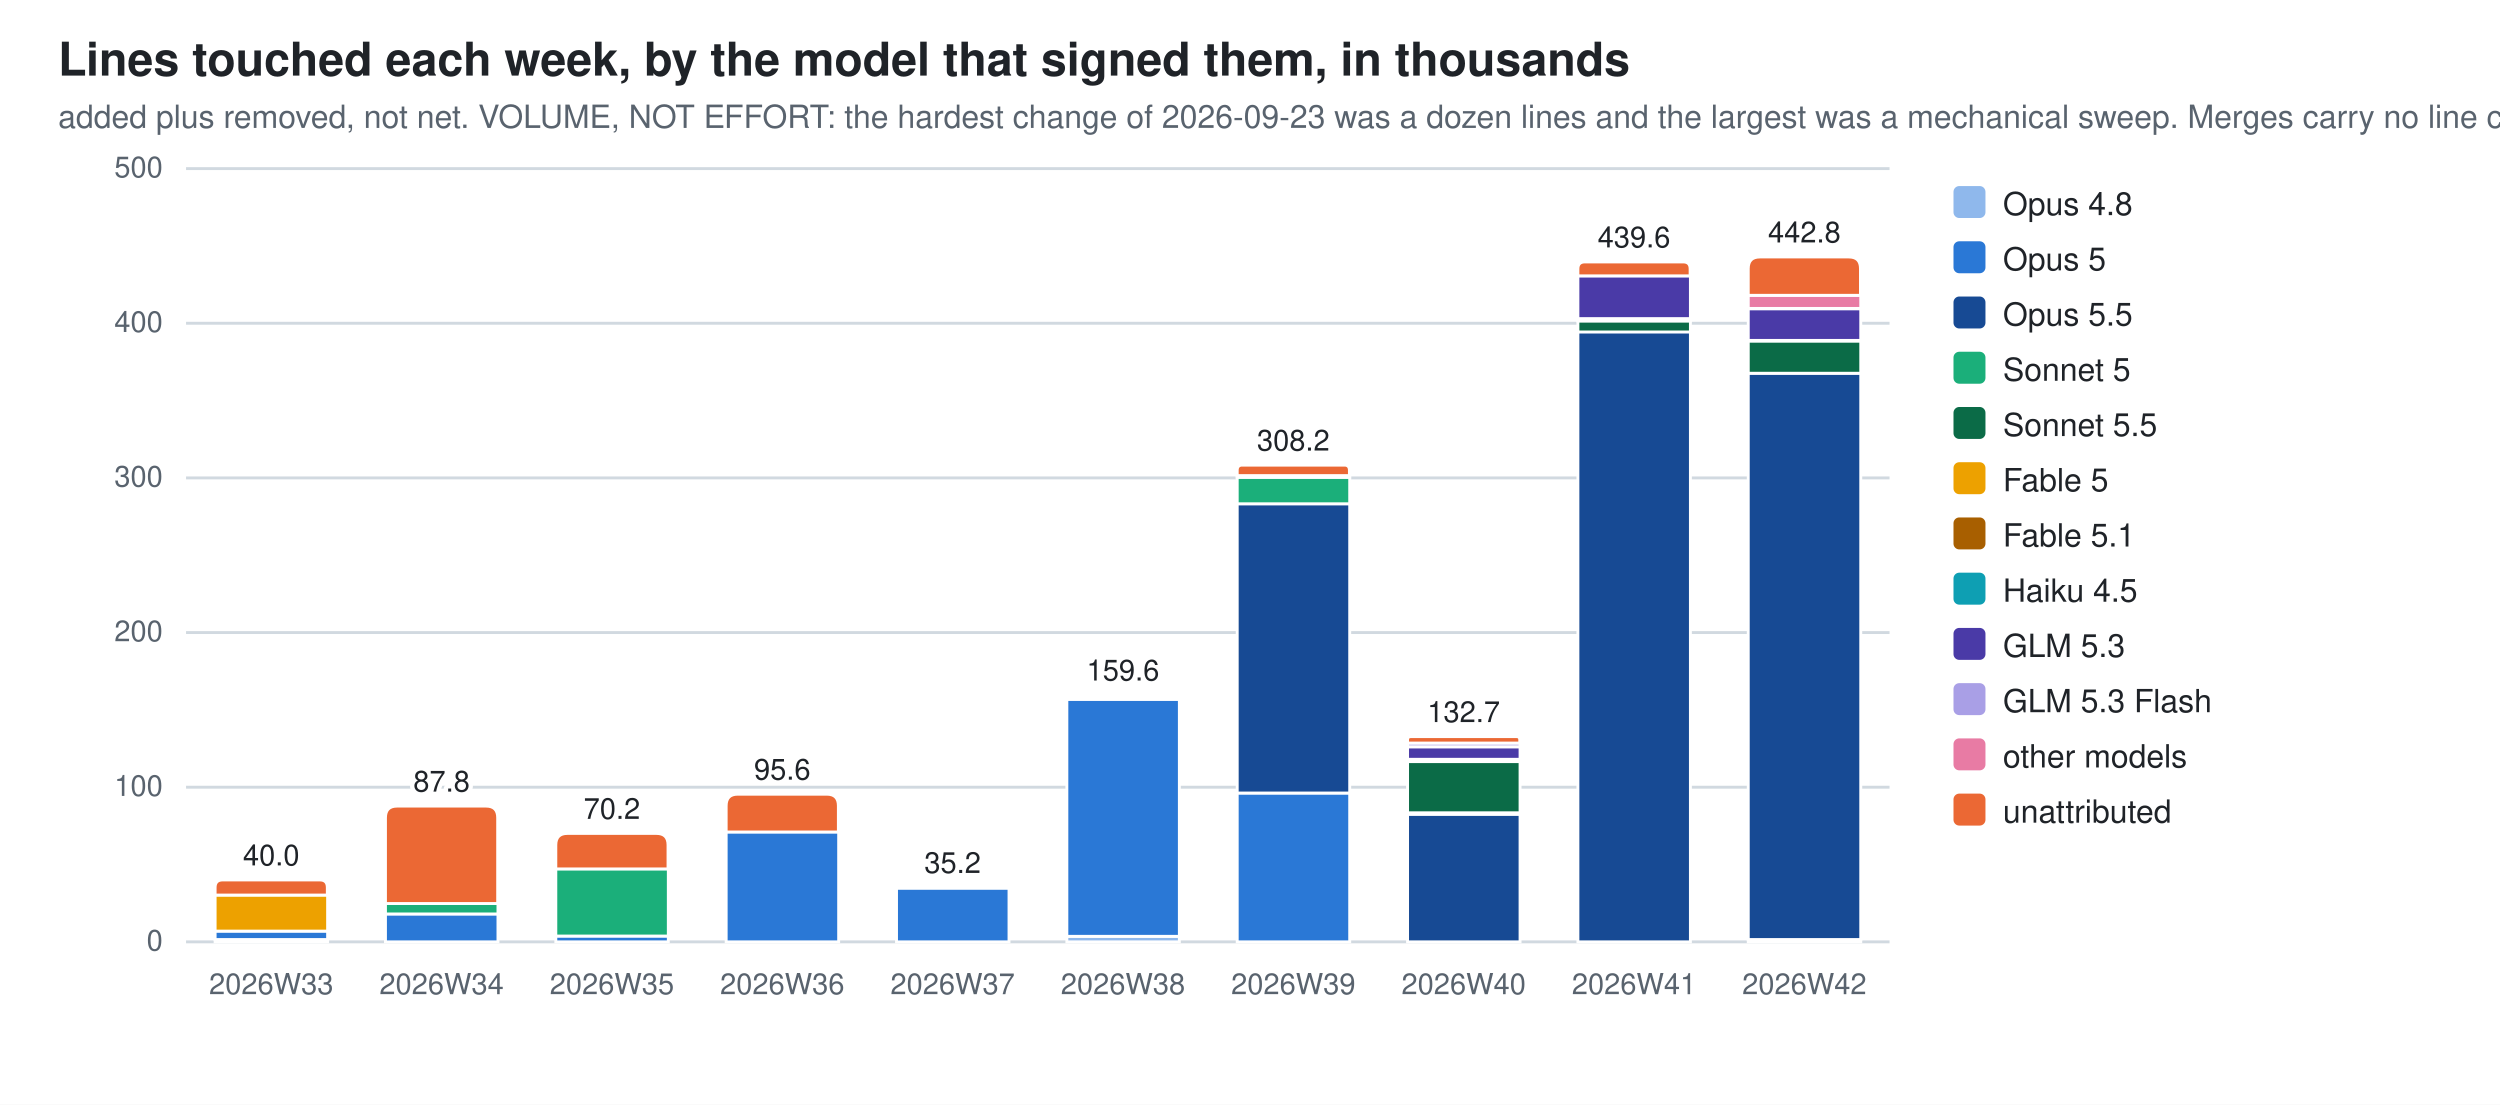
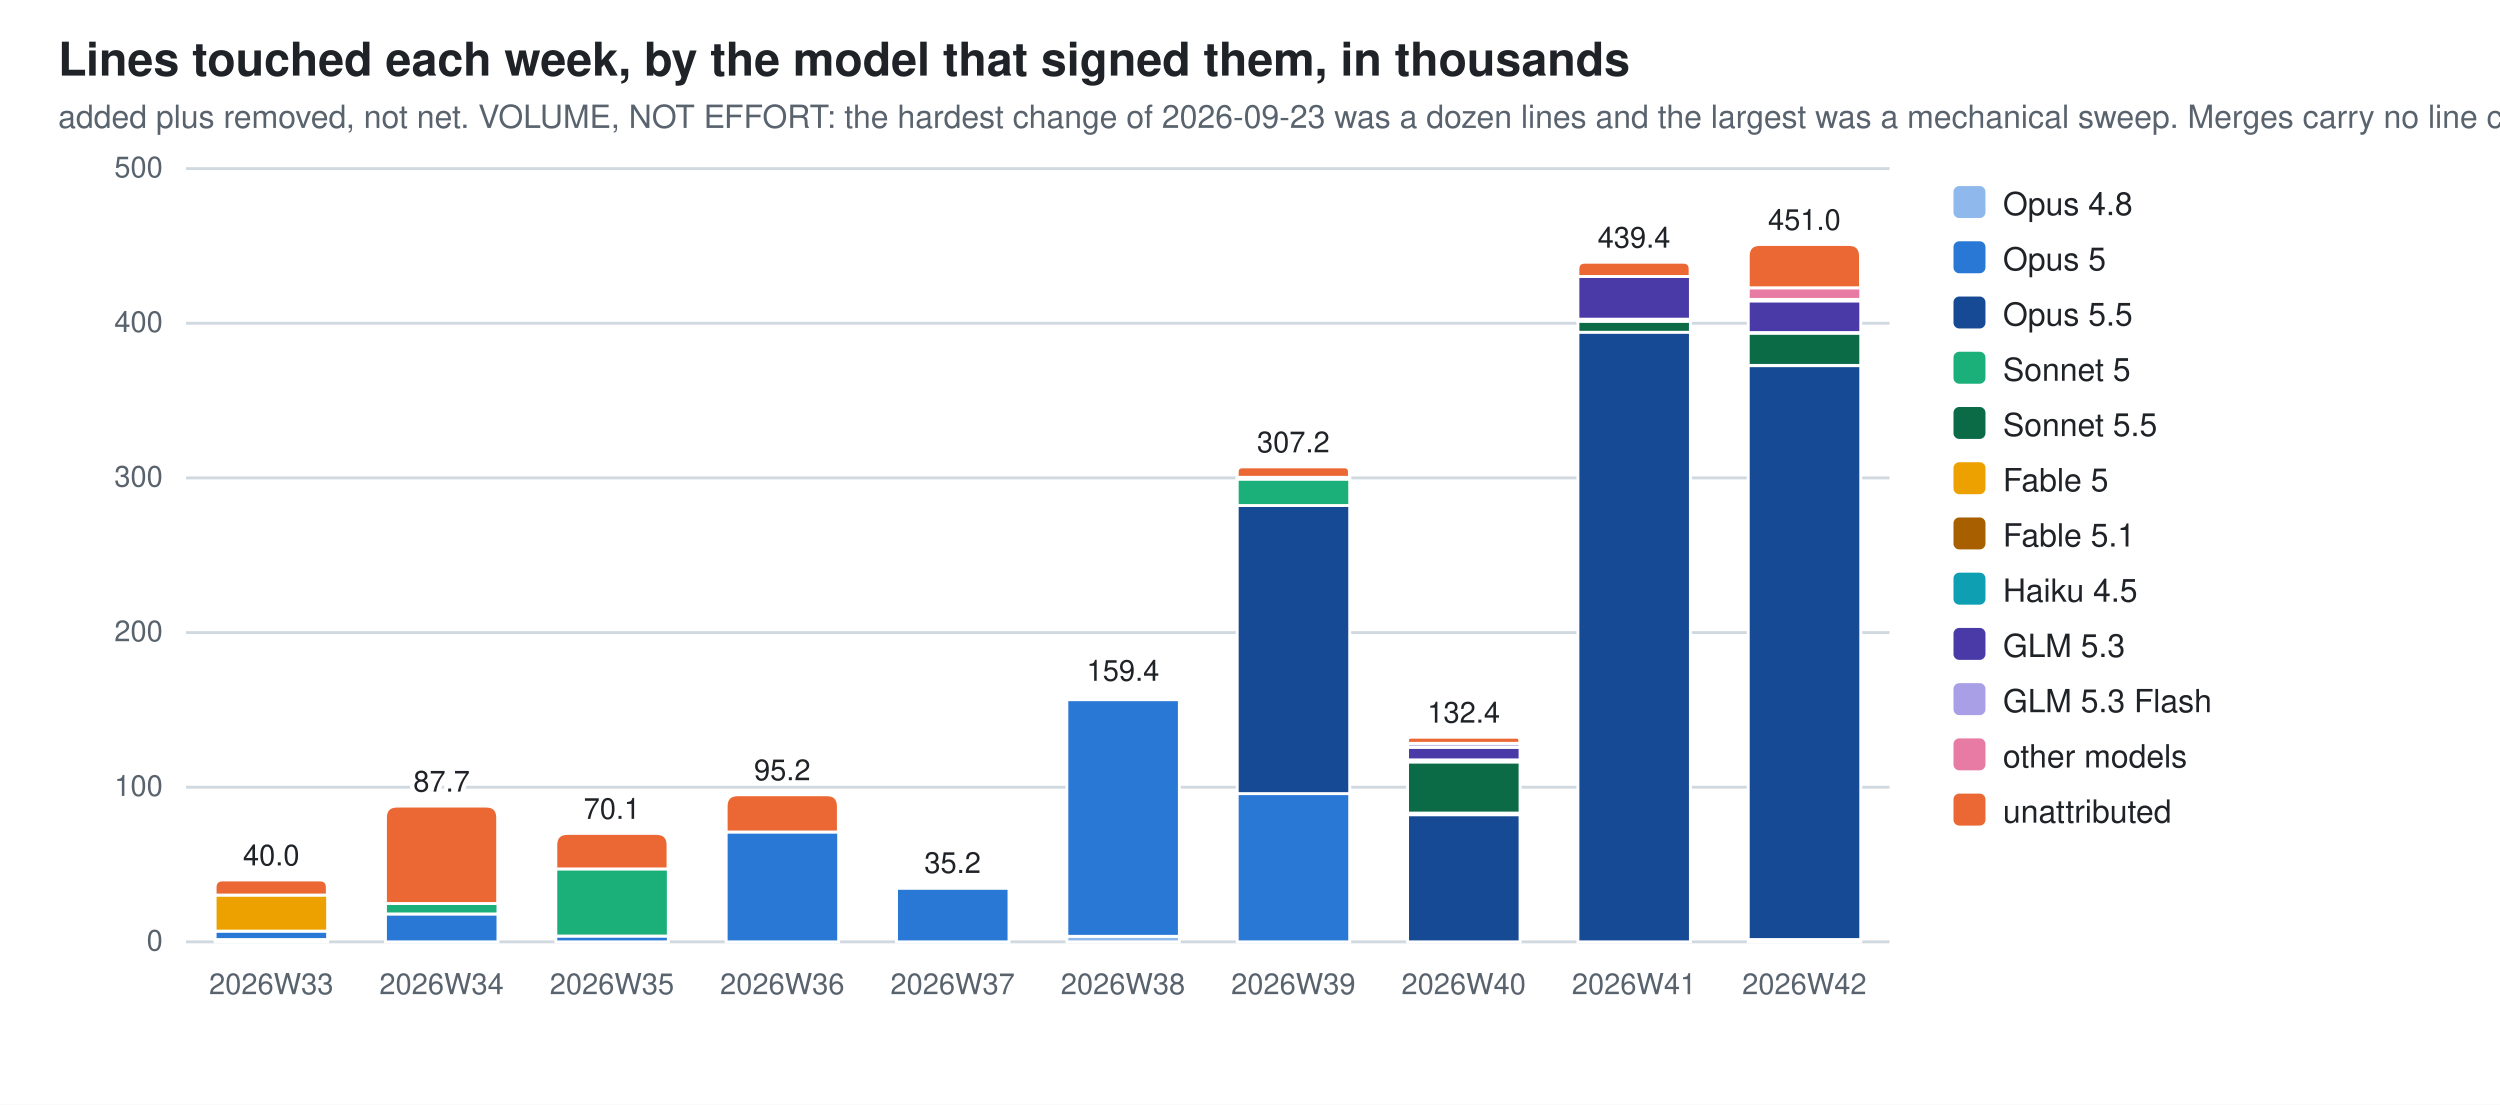
<svg xmlns="http://www.w3.org/2000/svg" width="860" height="380" viewBox="0 0 860 380" role="img" aria-label="Lines touched each week, by the model that signed them, in thousands">
  <style>
  .bg{fill:#ffffff} .fg{fill:#1f2328} .mut{fill:#59636e} .grid{stroke:#d1d9e0}
  .seg{stroke:#ffffff;stroke-width:1}
  .val{paint-order:stroke;stroke:#ffffff;stroke-width:3px;stroke-linejoin:round}
  .c0{fill:#8fb8ec}  .c1{fill:#2a78d6}  .c2{fill:#174a94}  .c3{fill:#1baf7a}  .c4{fill:#0b6b47}  .c5{fill:#eda100}  .c6{fill:#a85f00}  .c7{fill:#0e9fb3}  .c8{fill:#4a3aa7}  .c9{fill:#a99fe6}  .c10{fill:#e87ba4}  .c11{fill:#eb6834}
  @media (prefers-color-scheme: dark){
    .bg{fill:#0d1117} .fg{fill:#e6edf3} .mut{fill:#9198a1} .grid{stroke:#30363d}
    .seg{stroke:#0d1117} .val{stroke:#0d1117} .c0{fill:#2c5ea8} .c1{fill:#3987e5} .c2{fill:#7db3f5} .c3{fill:#199e70} .c4{fill:#58d0a2} .c5{fill:#c98500} .c6{fill:#f2c75c} .c7{fill:#2bb5c9} .c8{fill:#9085e9} .c9{fill:#5848b8} .c10{fill:#d55181} .c11{fill:#d95926}}
  text{font-family:-apple-system,BlinkMacSystemFont,"Segoe UI",Helvetica,Arial,sans-serif}
</style>
  <rect class="bg" width="860" height="380" />
  <text class="fg" x="20" y="26" font-size="16" font-weight="600">Lines touched each week, by the model that signed them, in thousands</text>
  <text class="mut" x="20" y="44" font-size="11">added plus removed, not net. VOLUME, NOT EFFORT: the hardest change of 2026-09-23 was a dozen lines and the largest was a mechanical sweep. Merges carry no line count</text>
  <line class="grid" x1="64" y1="324.0" x2="650.0" y2="324.0" stroke-width="1" />
  <text class="mut" x="56" y="327.0" font-size="10" text-anchor="end">0</text>
  <line class="grid" x1="64" y1="270.8" x2="650.0" y2="270.8" stroke-width="1" />
  <text class="mut" x="56" y="273.8" font-size="10" text-anchor="end">100</text>
  <line class="grid" x1="64" y1="217.6" x2="650.0" y2="217.6" stroke-width="1" />
  <text class="mut" x="56" y="220.6" font-size="10" text-anchor="end">200</text>
  <line class="grid" x1="64" y1="164.4" x2="650.0" y2="164.4" stroke-width="1" />
  <text class="mut" x="56" y="167.4" font-size="10" text-anchor="end">300</text>
  <line class="grid" x1="64" y1="111.2" x2="650.0" y2="111.2" stroke-width="1" />
  <text class="mut" x="56" y="114.2" font-size="10" text-anchor="end">400</text>
  <line class="grid" x1="64" y1="58.0" x2="650.0" y2="58.0" stroke-width="1" />
  <text class="mut" x="56" y="61.0" font-size="10" text-anchor="end">500</text>
  <rect class="seg c0" x="74.0" y="323.2" width="38.7" height="0.8" />
  <rect class="seg c1" x="74.0" y="320.3" width="38.7" height="2.9" />
  <rect class="seg c5" x="74.0" y="307.9" width="38.7" height="12.4" />
  <path class="seg c11" d="M74.0,307.9 V305.3 Q74.0,302.7 76.6,302.7 H110.0 Q112.6,302.7 112.6,305.3 V307.9 Z" />
  <text class="mut" x="93.3" y="342" font-size="10" text-anchor="middle">2026W33</text>
  <text class="fg val" x="93.3" y="297.7" font-size="10" text-anchor="middle">40.0</text>
  <rect class="seg c1" x="132.6" y="314.4" width="38.7" height="9.6" />
  <rect class="seg c3" x="132.6" y="310.8" width="38.7" height="3.6" />
  <path class="seg c11" d="M132.6,310.8 V281.3 Q132.6,277.3 136.6,277.3 H167.2 Q171.2,277.3 171.2,281.3 V310.8 Z" />
  <text class="mut" x="151.9" y="342" font-size="10" text-anchor="middle">2026W34</text>
-   <text class="fg val" x="151.9" y="272.3" font-size="10" text-anchor="middle">87.8</text>
+   <text class="fg val" x="151.9" y="272.3" font-size="10" text-anchor="middle">87.7</text>
  <rect class="seg c1" x="191.2" y="322.0" width="38.7" height="2.0" />
  <rect class="seg c3" x="191.2" y="298.9" width="38.7" height="23.1" />
  <path class="seg c11" d="M191.2,298.9 V290.7 Q191.2,286.7 195.2,286.7 H225.8 Q229.8,286.7 229.8,290.7 V298.9 Z" />
  <text class="mut" x="210.5" y="342" font-size="10" text-anchor="middle">2026W35</text>
-   <text class="fg val" x="210.5" y="281.7" font-size="10" text-anchor="middle">70.2</text>
+   <text class="fg val" x="210.5" y="281.7" font-size="10" text-anchor="middle">70.1</text>
  <rect class="seg c1" x="249.8" y="286.2" width="38.7" height="37.8" />
-   <path class="seg c11" d="M249.8,286.2 V277.2 Q249.8,273.2 253.8,273.2 H284.4 Q288.4,273.2 288.4,277.2 V286.2 Z" />
+   <path class="seg c11" d="M249.8,286.2 V277.4 Q249.8,273.4 253.8,273.4 H284.4 Q288.4,273.4 288.4,277.4 V286.2 Z" />
  <text class="mut" x="269.1" y="342" font-size="10" text-anchor="middle">2026W36</text>
-   <text class="fg val" x="269.1" y="268.2" font-size="10" text-anchor="middle">95.6</text>
+   <text class="fg val" x="269.1" y="268.4" font-size="10" text-anchor="middle">95.2</text>
  <rect class="seg c1" x="308.4" y="305.5" width="38.7" height="18.5" />
  <path class="seg c11" d="M308.4,305.5 V305.4 Q308.4,305.3 308.5,305.3 H346.9 Q347.0,305.3 347.0,305.4 V305.5 Z" />
  <text class="mut" x="327.7" y="342" font-size="10" text-anchor="middle">2026W37</text>
  <text class="fg val" x="327.7" y="300.3" font-size="10" text-anchor="middle">35.2</text>
  <rect class="seg c0" x="367.0" y="322.1" width="38.7" height="1.9" />
-   <rect class="seg c1" x="367.0" y="240.6" width="38.7" height="81.5" />
-   <rect class="seg c6" x="367.0" y="239.8" width="38.7" height="0.7" />
-   <path class="seg c11" d="M367.0,239.8 V239.5 Q367.0,239.1 367.3,239.1 H405.3 Q405.6,239.1 405.6,239.5 V239.8 Z" />
+   <rect class="seg c1" x="367.0" y="240.7" width="38.7" height="81.4" />
+   <rect class="seg c6" x="367.0" y="239.9" width="38.7" height="0.7" />
+   <path class="seg c11" d="M367.0,239.9 V239.6 Q367.0,239.2 367.3,239.2 H405.3 Q405.6,239.2 405.6,239.6 V239.9 Z" />
  <text class="mut" x="386.3" y="342" font-size="10" text-anchor="middle">2026W38</text>
-   <text class="fg val" x="386.3" y="234.1" font-size="10" text-anchor="middle">159.6</text>
-   <rect class="seg c1" x="425.6" y="272.8" width="38.7" height="51.2" />
-   <rect class="seg c2" x="425.6" y="173.3" width="38.7" height="99.5" />
-   <rect class="seg c3" x="425.6" y="164.2" width="38.7" height="9.1" />
-   <rect class="seg c6" x="425.6" y="163.6" width="38.7" height="0.6" />
-   <rect class="seg c10" x="425.6" y="163.6" width="38.7" height="0.0" />
-   <path class="seg c11" d="M425.6,163.6 V161.8 Q425.6,160.0 427.3,160.0 H462.5 Q464.2,160.0 464.2,161.8 V163.6 Z" />
+   <text class="fg val" x="386.3" y="234.2" font-size="10" text-anchor="middle">159.4</text>
+   <rect class="seg c1" x="425.6" y="273.0" width="38.7" height="51.0" />
+   <rect class="seg c2" x="425.6" y="173.9" width="38.7" height="99.1" />
+   <rect class="seg c3" x="425.6" y="164.8" width="38.7" height="9.1" />
+   <rect class="seg c6" x="425.6" y="164.2" width="38.7" height="0.6" />
+   <rect class="seg c10" x="425.6" y="164.2" width="38.7" height="0.0" />
+   <path class="seg c11" d="M425.6,164.2 V162.4 Q425.6,160.6 427.4,160.6 H462.4 Q464.2,160.6 464.2,162.4 V164.2 Z" />
  <text class="mut" x="444.9" y="342" font-size="10" text-anchor="middle">2026W39</text>
-   <text class="fg val" x="444.9" y="155.0" font-size="10" text-anchor="middle">308.2</text>
-   <rect class="seg c2" x="484.2" y="280.1" width="38.7" height="43.9" />
-   <rect class="seg c3" x="484.2" y="279.5" width="38.7" height="0.6" />
-   <rect class="seg c4" x="484.2" y="262.0" width="38.7" height="17.6" />
-   <rect class="seg c6" x="484.2" y="261.2" width="38.7" height="0.7" />
-   <rect class="seg c7" x="484.2" y="261.2" width="38.7" height="0.0" />
-   <rect class="seg c8" x="484.2" y="256.9" width="38.7" height="4.3" />
-   <rect class="seg c9" x="484.2" y="255.6" width="38.7" height="1.3" />
-   <path class="seg c11" d="M484.2,255.6 V254.5 Q484.2,253.4 485.3,253.4 H521.7 Q522.8,253.4 522.8,254.5 V255.6 Z" />
+   <text class="fg val" x="444.9" y="155.6" font-size="10" text-anchor="middle">307.2</text>
+   <rect class="seg c2" x="484.2" y="280.2" width="38.7" height="43.8" />
+   <rect class="seg c3" x="484.2" y="279.7" width="38.7" height="0.6" />
+   <rect class="seg c4" x="484.2" y="262.1" width="38.7" height="17.6" />
+   <rect class="seg c6" x="484.2" y="261.4" width="38.7" height="0.7" />
+   <rect class="seg c7" x="484.2" y="261.4" width="38.7" height="0.0" />
+   <rect class="seg c8" x="484.2" y="257.1" width="38.7" height="4.3" />
+   <rect class="seg c9" x="484.2" y="255.7" width="38.7" height="1.3" />
+   <path class="seg c11" d="M484.2,255.7 V254.6 Q484.2,253.6 485.3,253.6 H521.7 Q522.8,253.6 522.8,254.6 V255.7 Z" />
  <text class="mut" x="503.5" y="342" font-size="10" text-anchor="middle">2026W40</text>
-   <text class="fg val" x="503.5" y="248.4" font-size="10" text-anchor="middle">132.7</text>
-   <rect class="seg c2" x="542.8" y="114.1" width="38.7" height="209.9" />
-   <rect class="seg c4" x="542.8" y="110.4" width="38.7" height="3.8" />
-   <rect class="seg c6" x="542.8" y="109.7" width="38.7" height="0.7" />
-   <rect class="seg c8" x="542.8" y="94.9" width="38.7" height="14.7" />
-   <path class="seg c11" d="M542.8,94.9 V92.5 Q542.8,90.1 545.2,90.1 H579.0 Q581.4,90.1 581.4,92.5 V94.9 Z" />
+   <text class="fg val" x="503.5" y="248.6" font-size="10" text-anchor="middle">132.4</text>
+   <rect class="seg c2" x="542.8" y="114.2" width="38.7" height="209.8" />
+   <rect class="seg c4" x="542.8" y="110.5" width="38.7" height="3.8" />
+   <rect class="seg c6" x="542.8" y="109.8" width="38.7" height="0.7" />
+   <rect class="seg c8" x="542.8" y="95.1" width="38.7" height="14.7" />
+   <path class="seg c11" d="M542.8,95.1 V92.6 Q542.8,90.2 545.2,90.2 H579.0 Q581.4,90.2 581.4,92.6 V95.1 Z" />
  <text class="mut" x="562.1" y="342" font-size="10" text-anchor="middle">2026W41</text>
-   <text class="fg val" x="562.1" y="85.1" font-size="10" text-anchor="middle">439.6</text>
+   <text class="fg val" x="562.1" y="85.2" font-size="10" text-anchor="middle">439.4</text>
  <rect class="seg c0" x="601.4" y="323.2" width="38.7" height="0.8" />
-   <rect class="seg c2" x="601.4" y="128.4" width="38.7" height="194.8" />
-   <rect class="seg c4" x="601.4" y="117.3" width="38.7" height="11.1" />
-   <rect class="seg c6" x="601.4" y="117.1" width="38.7" height="0.2" />
-   <rect class="seg c8" x="601.4" y="106.2" width="38.7" height="10.9" />
-   <rect class="seg c9" x="601.4" y="106.1" width="38.7" height="0.1" />
-   <rect class="seg c10" x="601.4" y="101.6" width="38.7" height="4.5" />
-   <path class="seg c11" d="M601.4,101.6 V92.4 Q601.4,88.4 605.4,88.4 H636.0 Q640.0,88.4 640.0,92.4 V101.6 Z" />
+   <rect class="seg c2" x="601.4" y="125.8" width="38.7" height="197.4" />
+   <rect class="seg c4" x="601.4" y="114.6" width="38.7" height="11.1" />
+   <rect class="seg c6" x="601.4" y="114.4" width="38.7" height="0.2" />
+   <rect class="seg c8" x="601.4" y="103.5" width="38.7" height="10.9" />
+   <rect class="seg c9" x="601.4" y="102.9" width="38.7" height="0.6" />
+   <rect class="seg c10" x="601.4" y="99.0" width="38.7" height="4.0" />
+   <path class="seg c11" d="M601.4,99.0 V88.1 Q601.4,84.1 605.4,84.1 H636.0 Q640.0,84.1 640.0,88.1 V99.0 Z" />
  <text class="mut" x="620.7" y="342" font-size="10" text-anchor="middle">2026W42</text>
-   <text class="fg val" x="620.7" y="83.4" font-size="10" text-anchor="middle">442.8</text>
+   <text class="fg val" x="620.7" y="79.1" font-size="10" text-anchor="middle">451.0</text>
  <rect class="c0" x="672" y="64" width="11" height="11" rx="2" />
  <text class="fg" y="74" font-size="11">
    <tspan x="689" dy="0">Opus 4.8</tspan>
  </text>
  <rect class="c1" x="672" y="83" width="11" height="11" rx="2" />
  <text class="fg" y="93" font-size="11">
    <tspan x="689" dy="0">Opus 5</tspan>
  </text>
  <rect class="c2" x="672" y="102" width="11" height="11" rx="2" />
  <text class="fg" y="112" font-size="11">
    <tspan x="689" dy="0">Opus 5.5</tspan>
  </text>
  <rect class="c3" x="672" y="121" width="11" height="11" rx="2" />
  <text class="fg" y="131" font-size="11">
    <tspan x="689" dy="0">Sonnet 5</tspan>
  </text>
  <rect class="c4" x="672" y="140" width="11" height="11" rx="2" />
  <text class="fg" y="150" font-size="11">
    <tspan x="689" dy="0">Sonnet 5.5</tspan>
  </text>
  <rect class="c5" x="672" y="159" width="11" height="11" rx="2" />
  <text class="fg" y="169" font-size="11">
    <tspan x="689" dy="0">Fable 5</tspan>
  </text>
  <rect class="c6" x="672" y="178" width="11" height="11" rx="2" />
  <text class="fg" y="188" font-size="11">
    <tspan x="689" dy="0">Fable 5.1</tspan>
  </text>
  <rect class="c7" x="672" y="197" width="11" height="11" rx="2" />
  <text class="fg" y="207" font-size="11">
    <tspan x="689" dy="0">Haiku 4.5</tspan>
  </text>
  <rect class="c8" x="672" y="216" width="11" height="11" rx="2" />
  <text class="fg" y="226" font-size="11">
    <tspan x="689" dy="0">GLM 5.3</tspan>
  </text>
  <rect class="c9" x="672" y="235" width="11" height="11" rx="2" />
  <text class="fg" y="245" font-size="11">
    <tspan x="689" dy="0">GLM 5.3 Flash</tspan>
  </text>
  <rect class="c10" x="672" y="254" width="11" height="11" rx="2" />
  <text class="fg" y="264" font-size="11">
    <tspan x="689" dy="0">other models</tspan>
  </text>
  <rect class="c11" x="672" y="273" width="11" height="11" rx="2" />
  <text class="fg" y="283" font-size="11">
    <tspan x="689" dy="0">unattributed</tspan>
  </text>
</svg>
